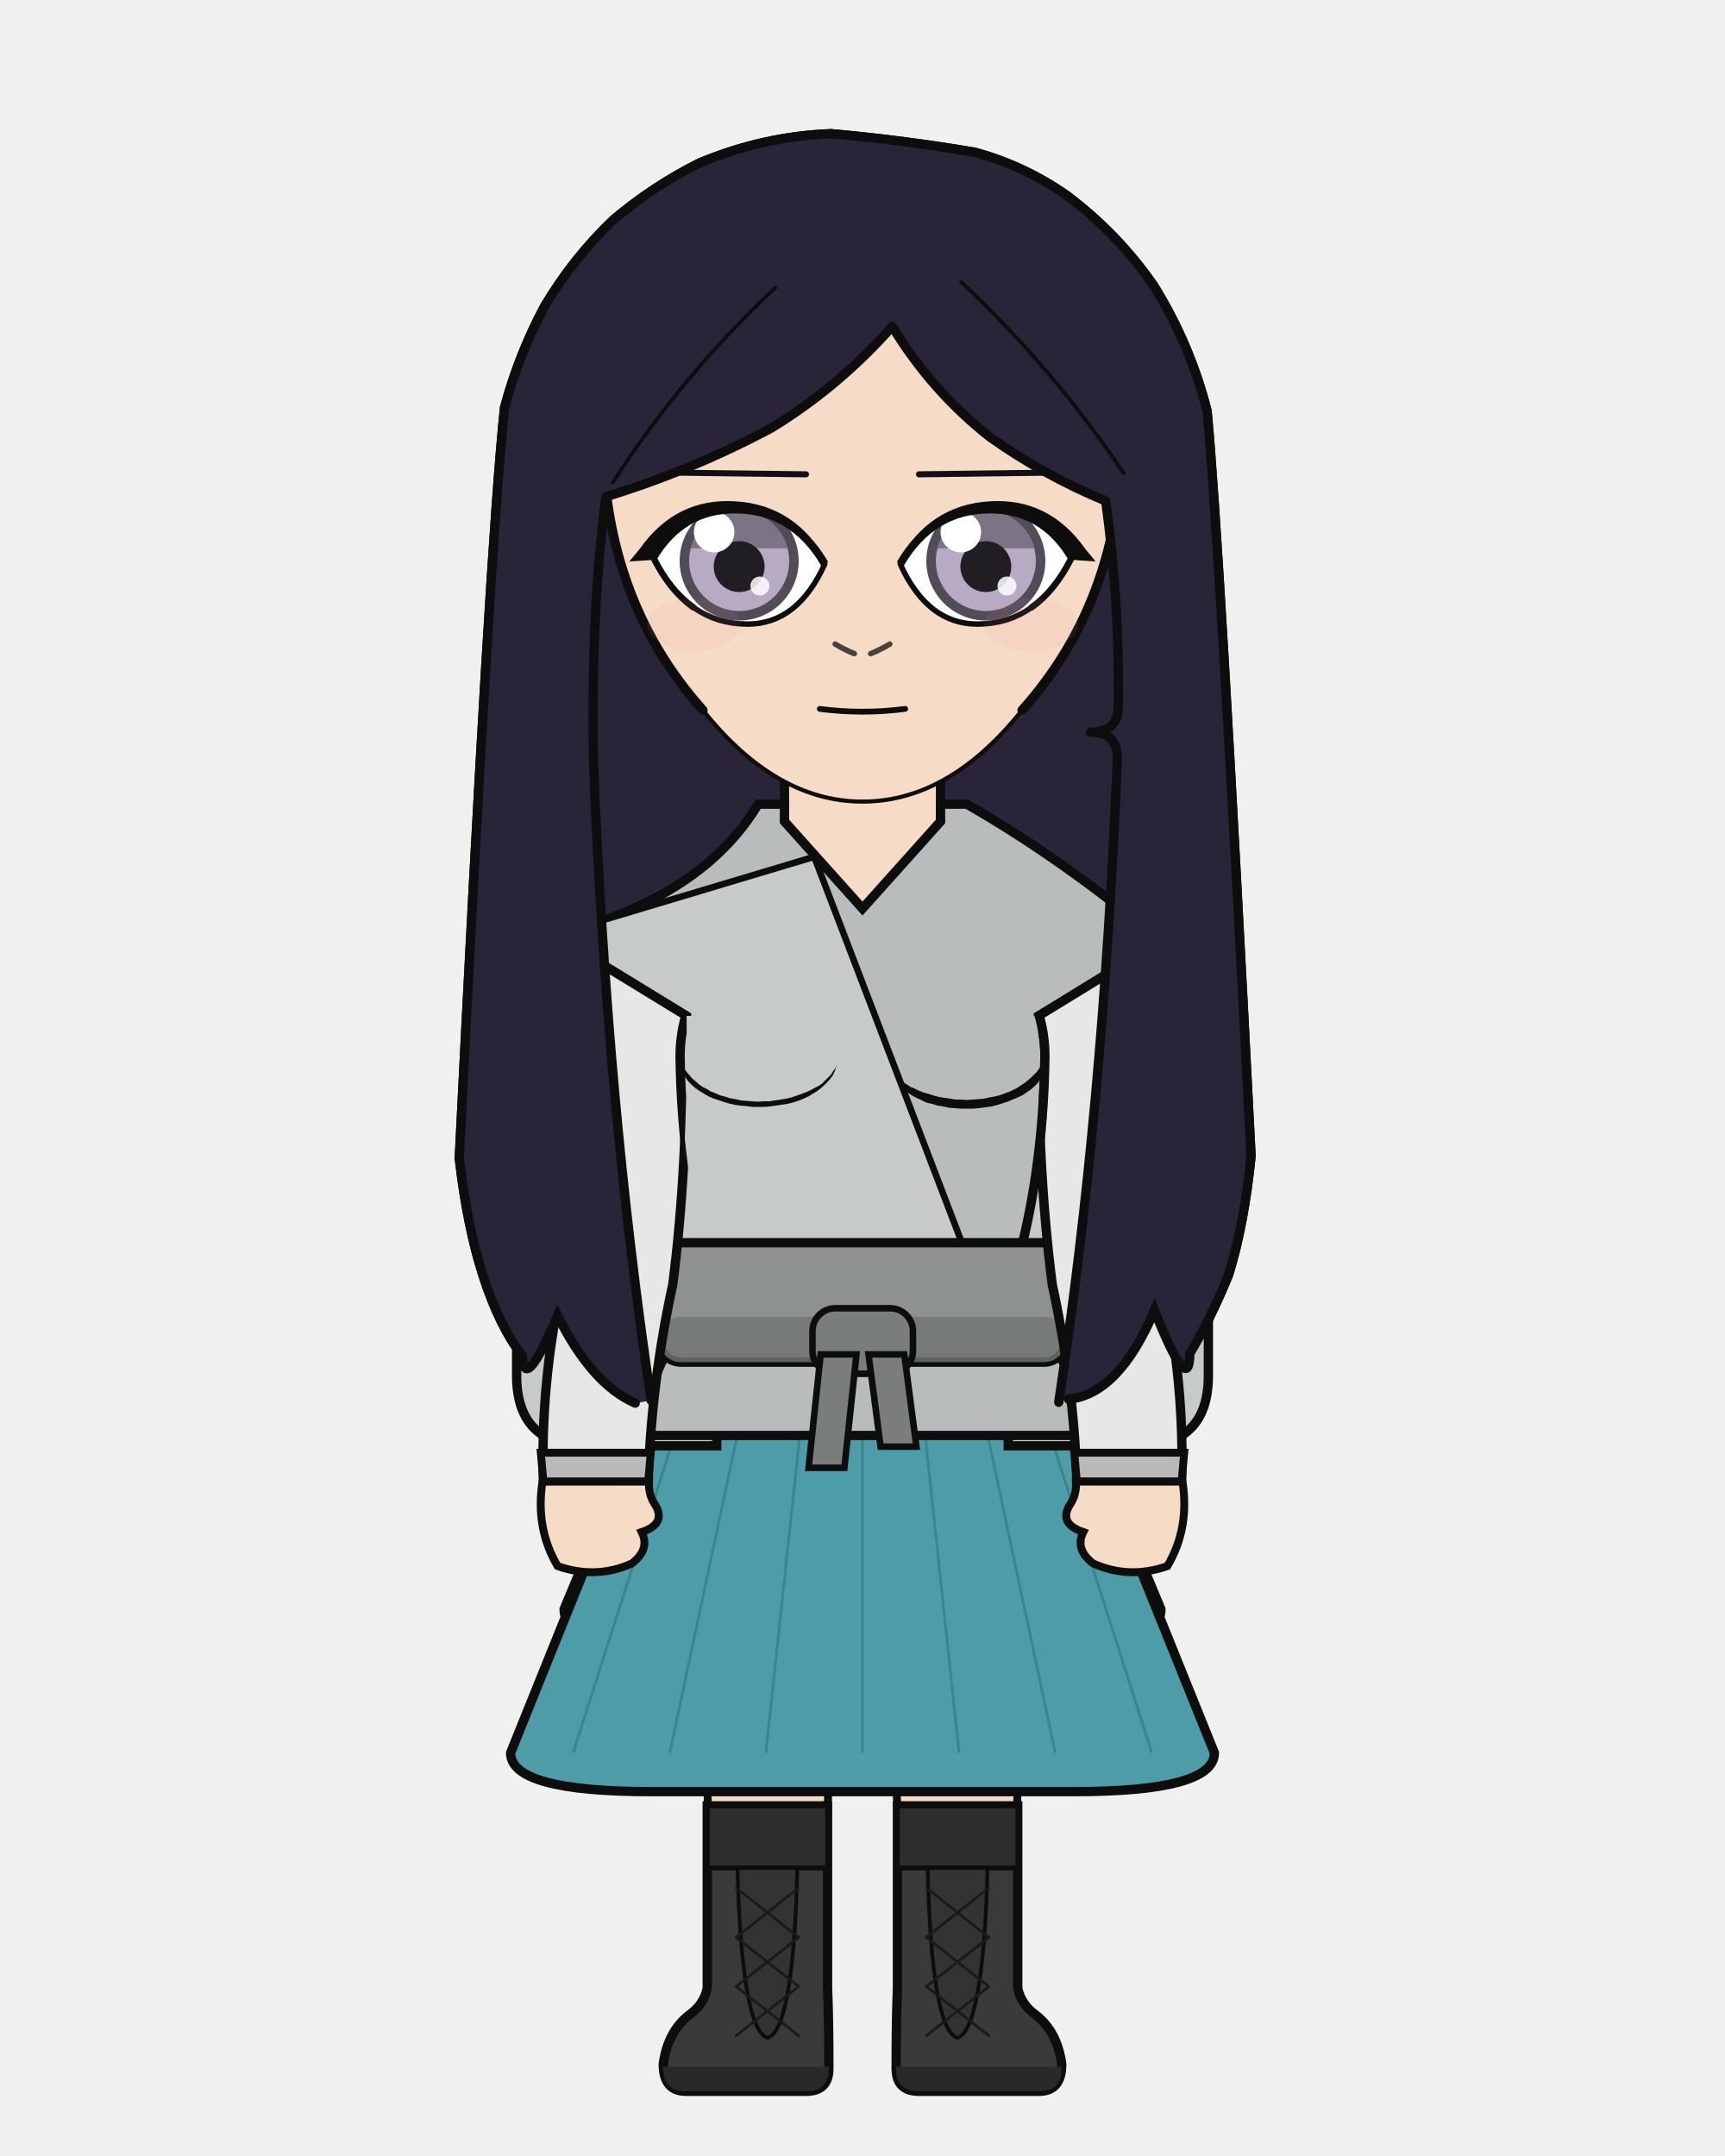
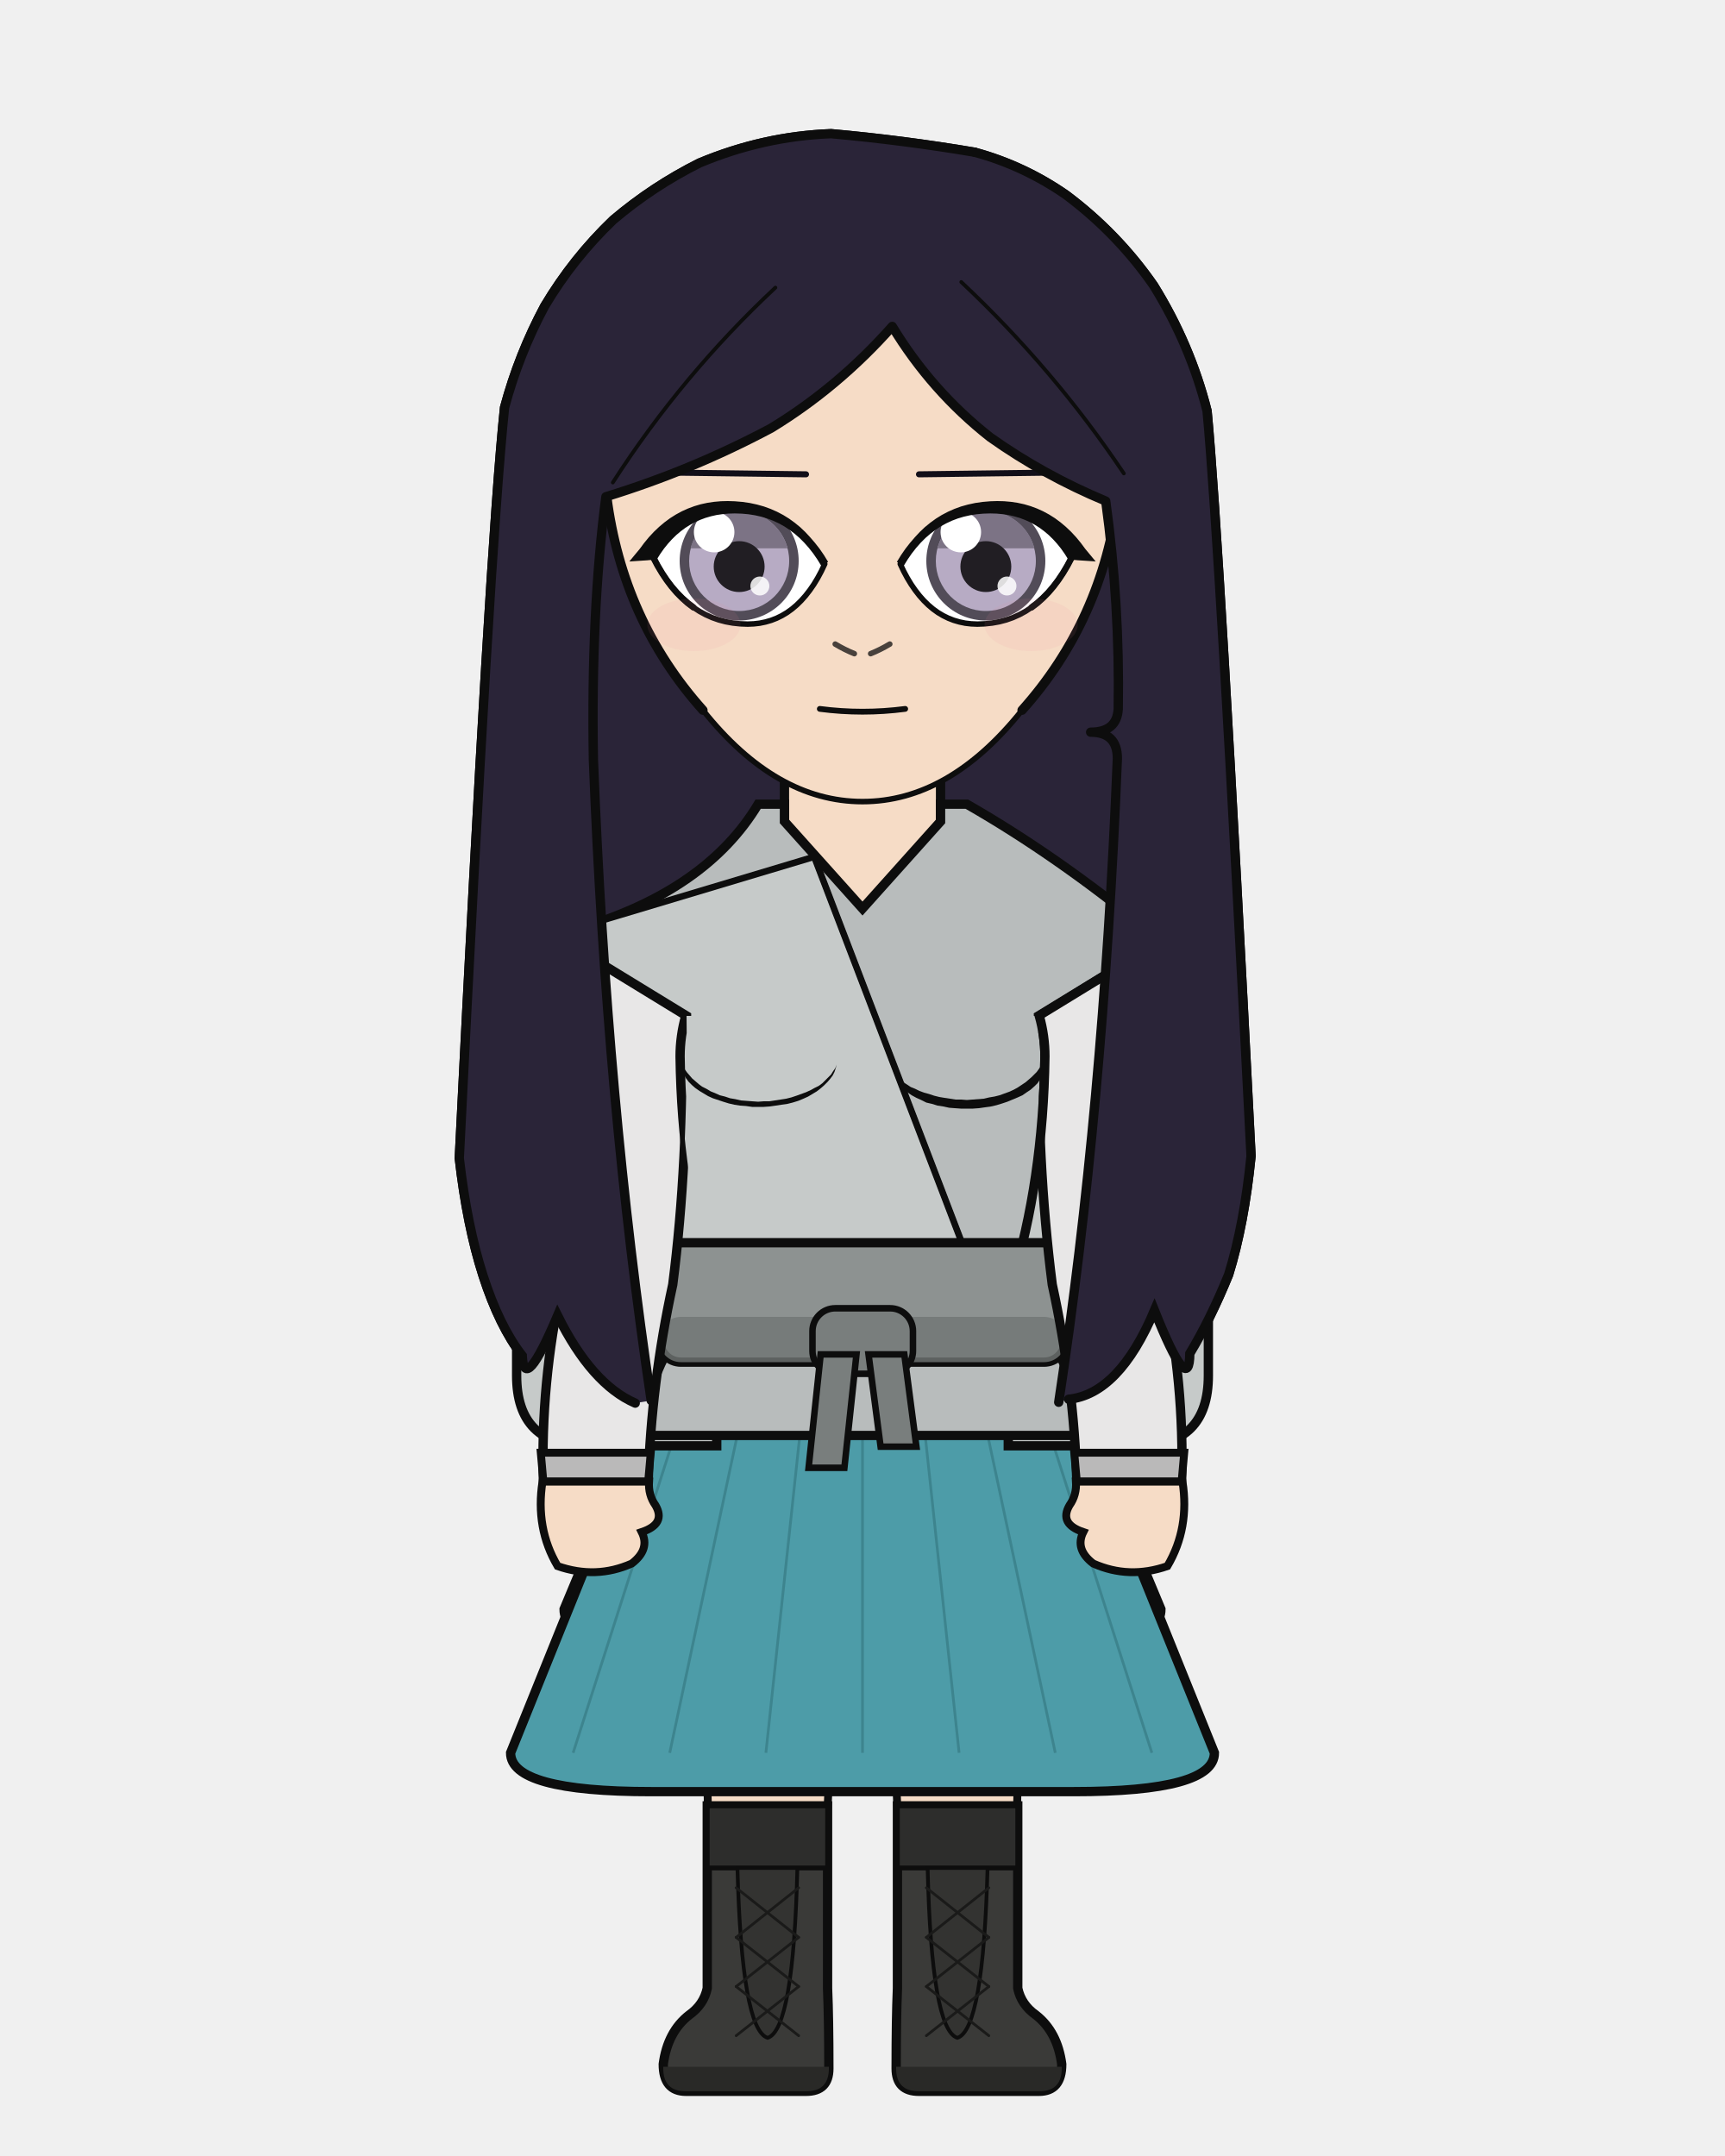
<svg xmlns="http://www.w3.org/2000/svg" width="400" height="500" viewBox="0 0 400 500">
  <defs>
    <clipPath id="hair-front">
      <path d="M 151.0 324.8 Q 140.7 255.8 137.6 176.2 Q 137.0 141.9 140.5 115.2 Q 160.4 109.1 178.8 99.3 Q 194.4 89.8 206.9 75.7 Q 216.0 90.7 229.6 101.4 Q 242.0 110.2 256.4 116.2 Q 259.7 140.2 259.3 164.4 Q 259.0 169.8 252.9 169.8 Q 259.1 169.8 259.1 175.9 Q 255.8 257.5 245.5 325.2 Q 246.7 324.8 247.8 324.5 Q 259.5 323.3 267.7 303.9 Q 275.8 324.2 275.9 313.9 Q 280.7 305.9 284.9 295.6 Q 288.5 284.0 290.1 268.1 Q 282.8 126.0 279.9 95.3 Q 276.0 79.9 267.5 66.2 Q 259.1 54.1 247.2 45.2 Q 237.4 38.4 226.0 35.3 Q 209.4 32.5 192.7 31.0 Q 177.0 31.6 162.2 37.8 Q 151.4 43.2 142.2 51.0 Q 132.9 59.9 126.3 71.0 Q 120.3 82.2 117.0 94.5 Q 113.6 126.6 106.5 268.6 Q 108.3 284.3 112.0 295.8 Q 115.8 307.6 121.1 314.4 Q 121.5 323.5 129.3 305.1 Q 137.2 321.0 147.3 325.4 Q 149.2 325.1 151.0 324.8 Z" />
    </clipPath>
  </defs>
  <path d="M 147.3 325.4 Q 137.2 321.0 129.3 305.1 Q 121.5 323.5 121.1 314.4 Q 115.8 307.6 112.0 295.8 Q 108.3 284.3 106.5 268.6 Q 113.6 126.6 117.0 94.5 Q 120.3 82.2 126.3 71.0 Q 132.9 59.9 142.2 51.0 Q 151.4 43.2 162.2 37.8 Q 177.0 31.6 192.7 31.0 Q 209.4 32.5 226.0 35.3 Q 237.4 38.4 247.2 45.2 Q 259.1 54.1 267.5 66.2 Q 276.0 79.9 279.9 95.3 Q 282.8 126.0 290.1 268.1 Q 288.5 284.0 284.9 295.6 Q 280.7 305.9 275.9 313.9 Q 275.8 324.2 267.7 303.9 Q 259.5 323.3 247.8 324.5 Q 197.6 336.1 147.3 325.4 Z" fill="#2a2438" />
  <path d="M 147.3 325.4 Q 137.2 321.0 129.3 305.1 Q 121.5 323.5 121.1 314.4 Q 115.8 307.6 112.0 295.8 Q 108.3 284.3 106.5 268.6 Q 113.6 126.6 117.0 94.5 Q 120.3 82.2 126.3 71.0 Q 132.9 59.9 142.2 51.0 Q 151.4 43.2 162.2 37.8 Q 177.0 31.6 192.7 31.0 Q 209.4 32.5 226.0 35.3 Q 237.4 38.4 247.2 45.2 Q 259.1 54.1 267.5 66.2 Q 276.0 79.9 279.9 95.3 Q 282.8 126.0 290.1 268.1 Q 288.5 284.0 284.9 295.6 Q 280.7 305.9 275.9 313.9 Q 275.8 324.2 267.7 303.9 Q 259.5 323.3 247.8 324.5 Q 197.6 336.1 147.3 325.4 Z" fill="none" stroke="#0d0d0d" stroke-width="2.16" stroke-linecap="round" stroke-linejoin="round" />
  <path d="M 181.9 199.2 Q 168.4 215.1 141.0 223.6 Q 136.7 224.9 136.7 229.2 Q 136.7 235.6 150.0 235.6 L 154.9 235.6 L 154.9 231.3 L 163.3 231.3 Q 161.9 240.4 162.0 245.0 Q 162.0 248.1 164.3 249.4 Q 166.6 250.7 166.6 253.9 Q 167.3 277.5 169.8 297.9 Q 169.8 318.7 169.8 335.7 L 194.2 335.7 L 200.0 335.7 L 205.8 335.7 L 230.2 335.7 Q 230.2 318.7 230.2 297.9 Q 232.7 277.5 233.4 253.9 Q 233.4 250.7 235.7 249.4 Q 238.0 248.1 238.0 245.0 Q 238.1 240.4 236.7 235.6 L 236.7 231.3 L 245.1 231.3 L 245.1 235.6 L 250.0 235.6 Q 263.3 235.6 263.3 229.2 Q 263.3 224.9 259.0 223.6 Q 239.2 206.9 218.1 199.2 Z" fill="#f6dcc6" stroke="#0d0d0d" stroke-width="2.16" />
  <rect x="181.9" y="172.5" width="36.3" height="38.0" rx="12.7" fill="#f6dcc6" />
  <line x1="181.9" y1="172.5" x2="181.9" y2="199.2" stroke="#0d0d0d" stroke-width="2.16" />
  <line x1="218.1" y1="172.5" x2="218.1" y2="199.2" stroke="#0d0d0d" stroke-width="2.16" />
  <path d="M 163.7 332.9 L 236.3 332.9 Q 236.3 377.8 235.7 397.0 Q 236.8 419.4 233.5 461.1 L 210.6 461.1 Q 208.0 423.6 207.2 397.0 Q 205.3 372.8 200.0 350.8 Q 194.7 372.8 192.8 397.0 Q 192.0 423.6 189.4 461.1 L 166.5 461.1 Q 163.2 419.4 164.3 397.0 Q 163.7 377.8 163.7 332.9 Z" fill="#f6dcc6" stroke="#0d0d0d" stroke-width="1.83" stroke-linejoin="round" />
  <path d="M 163.7 332.9 L 236.3 332.9 L 229.8 358.2 Q 200.0 361.0 170.2 358.2 Z" fill="#e8e4dc" stroke="#0d0d0d" stroke-width="1.83" stroke-linejoin="round" />
  <path d="M 191.9 418.8 L 191.9 461.1 Q 192.2 468.3 192.2 479.7 Q 192.2 485.0 186.9 485.0 L 159.1 485.0 Q 153.8 485.0 153.8 478.7 Q 154.8 471.2 159.8 467.3 Q 163.2 464.9 164.0 461.1 L 164.0 418.8 Z" fill="#3a3a38" stroke="#0d0d0d" stroke-width="2.16" />
  <path d="M 192.2 479.3 L 153.8 479.3 L 153.8 479.7 Q 153.8 485.0 159.1 485.0 L 186.9 485.0 Q 192.2 485.0 192.2 479.7 Z" fill="#292927" />
  <rect x="164.0" y="418.8" width="27.9" height="14.4" fill="#2d2d2c" stroke="#0d0d0d" stroke-width="1.11" />
  <path d="M 171.0 433.2 L 184.9 433.2 Q 184.0 470.7 178.0 472.6 Q 172.0 470.7 171.0 433.2 Z" fill="#333331" stroke="#0d0d0d" stroke-width="0.87" />
  <line x1="185.2" y1="437.8" x2="170.7" y2="449.3" stroke="#1a1a19" stroke-width="0.63" stroke-linecap="round" />
  <line x1="170.7" y1="437.8" x2="185.2" y2="449.3" stroke="#1a1a19" stroke-width="0.63" stroke-linecap="round" />
  <line x1="185.2" y1="449.3" x2="170.7" y2="460.7" stroke="#1a1a19" stroke-width="0.63" stroke-linecap="round" />
  <line x1="170.7" y1="449.3" x2="185.2" y2="460.7" stroke="#1a1a19" stroke-width="0.63" stroke-linecap="round" />
  <line x1="185.2" y1="460.7" x2="170.7" y2="472.1" stroke="#1a1a19" stroke-width="0.63" stroke-linecap="round" />
  <line x1="170.7" y1="460.7" x2="185.2" y2="472.1" stroke="#1a1a19" stroke-width="0.63" stroke-linecap="round" />
  <path d="M 208.1 418.8 L 208.1 461.1 Q 207.8 468.3 207.8 479.7 Q 207.8 485.0 213.1 485.0 L 240.9 485.0 Q 246.2 485.0 246.2 478.7 Q 245.2 471.2 240.2 467.3 Q 236.8 464.9 236.0 461.1 L 236.0 418.8 Z" fill="#3a3a38" stroke="#0d0d0d" stroke-width="2.16" />
  <path d="M 207.8 479.3 L 246.2 479.3 L 246.2 479.7 Q 246.2 485.0 240.9 485.0 L 213.1 485.0 Q 207.8 485.0 207.8 479.7 Z" fill="#292927" />
  <rect x="208.1" y="418.8" width="27.9" height="14.4" fill="#2d2d2c" stroke="#0d0d0d" stroke-width="1.11" />
  <path d="M 215.1 433.2 L 229.0 433.2 Q 228.0 470.7 222.0 472.6 Q 216.0 470.7 215.1 433.2 Z" fill="#333331" stroke="#0d0d0d" stroke-width="0.87" />
  <line x1="229.3" y1="437.8" x2="214.8" y2="449.3" stroke="#1a1a19" stroke-width="0.63" stroke-linecap="round" />
  <line x1="214.8" y1="437.8" x2="229.3" y2="449.3" stroke="#1a1a19" stroke-width="0.63" stroke-linecap="round" />
  <line x1="229.3" y1="449.3" x2="214.8" y2="460.7" stroke="#1a1a19" stroke-width="0.63" stroke-linecap="round" />
  <line x1="214.8" y1="449.3" x2="229.3" y2="460.7" stroke="#1a1a19" stroke-width="0.63" stroke-linecap="round" />
  <line x1="229.3" y1="460.7" x2="214.8" y2="472.1" stroke="#1a1a19" stroke-width="0.63" stroke-linecap="round" />
  <line x1="214.8" y1="460.7" x2="229.3" y2="472.1" stroke="#1a1a19" stroke-width="0.63" stroke-linecap="round" />
  <path d="M 162.2 297.9 L 130.8 373.2 Q 130.8 382.1 158.5 382.1 L 241.5 382.1 Q 269.2 382.1 269.2 373.2 L 237.8 297.9 Z" fill="#4f7a52" stroke="#0d0d0d" stroke-width="2.16" />
  <line x1="180.4" y1="323.2" x2="159.9" y2="382.1" stroke="#3c623f" stroke-width="0.71" opacity="0.7" />
  <line x1="211.3" y1="323.2" x2="224.9" y2="382.1" stroke="#3c623f" stroke-width="0.71" opacity="0.7" />
  <path d="M 162.2 297.9 L 118.4 406.5 Q 118.4 415.5 151.0 415.5 L 249.0 415.5 Q 281.6 415.5 281.6 406.5 L 237.8 297.9 Z" fill="#4d9ca8" stroke="#0d0d0d" stroke-width="2.16" />
  <line x1="167.6" y1="297.9" x2="132.9" y2="406.5" stroke="#387c86" stroke-width="0.63" opacity="0.75" />
  <line x1="178.4" y1="297.9" x2="155.3" y2="406.5" stroke="#387c86" stroke-width="0.63" opacity="0.75" />
  <line x1="189.2" y1="297.9" x2="177.6" y2="406.5" stroke="#387c86" stroke-width="0.63" opacity="0.75" />
  <line x1="200.0" y1="297.9" x2="200.0" y2="406.5" stroke="#387c86" stroke-width="0.63" opacity="0.75" />
  <line x1="210.8" y1="297.9" x2="222.4" y2="406.5" stroke="#387c86" stroke-width="0.63" opacity="0.75" />
  <line x1="221.6" y1="297.9" x2="244.7" y2="406.5" stroke="#387c86" stroke-width="0.63" opacity="0.75" />
  <line x1="232.4" y1="297.9" x2="267.1" y2="406.5" stroke="#387c86" stroke-width="0.63" opacity="0.75" />
  <path d="M 166.2 235.6 L 119.8 235.6 L 119.8 319.0 Q 119.8 335.3 136.1 335.3 L 166.2 335.3 Z" fill="#c6cac9" stroke="#0d0d0d" stroke-width="2.16" />
  <path d="M 233.8 235.6 L 280.2 235.6 L 280.2 319.0 Q 280.2 335.3 263.9 335.3 L 233.8 335.3 Z" fill="#c6cac9" stroke="#0d0d0d" stroke-width="2.16" />
  <path d="M 175.8 186.5 Q 163.8 206.5 134.4 215.3 Q 127.7 216.3 133.4 219.8 L 159.0 235.6 Q 157.7 240.3 157.7 245.0 Q 158.1 273.8 165.5 297.9 Q 149.2 317.1 149.2 332.9 L 250.8 332.9 Q 250.8 317.1 234.5 297.9 Q 241.9 273.8 242.3 245.0 Q 242.3 240.3 241.0 235.6 L 266.6 219.8 Q 272.3 216.3 265.6 215.3 Q 244.8 198.3 224.2 186.5 L 218.1 186.5 L 218.1 190.5 L 200.0 210.7 L 181.9 190.5 L 181.9 186.5 Z" fill="#b8bcbc" stroke="#0d0d0d" stroke-width="2.16" />
  <path d="M 157.7 245.0 L 158.0 245.8 L 158.2 246.5 L 158.6 247.2 L 159.1 247.9 L 159.6 248.6 L 160.2 249.2 L 160.8 249.8 L 161.5 250.4 L 162.2 251.0 L 163.1 251.6 L 164.0 252.2 L 164.9 252.7 L 166.0 253.2 L 167.1 253.6 L 168.2 254.0 L 169.4 254.3 L 170.6 254.5 L 171.9 254.8 L 173.2 254.9 L 174.5 255.0 L 175.8 255.1 L 177.1 255.0 L 178.4 255.0 L 179.7 254.8 L 181.0 254.6 L 182.2 254.4 L 183.4 254.1 L 184.6 253.7 L 185.7 253.4 L 186.8 253.0 L 187.8 252.5 L 188.8 252.1 L 189.7 251.5 L 190.5 251.0 L 191.3 250.4 L 192.0 249.7 L 192.6 249.1 L 193.2 248.4 L 193.6 247.6 L 194.0 246.9 L 194.0 246.9 L 193.9 247.8 L 193.6 248.6 L 193.2 249.5 L 192.7 250.3 L 192.0 251.1 L 191.3 251.9 L 190.5 252.6 L 189.6 253.3 L 188.6 254.0 L 187.5 254.6 L 186.4 255.1 L 185.2 255.7 L 183.9 256.0 L 182.6 256.4 L 181.3 256.6 L 179.9 256.9 L 178.6 257.0 L 177.2 257.1 L 175.8 257.1 L 174.4 257.1 L 173.0 257.0 L 171.6 256.8 L 170.2 256.6 L 168.9 256.3 L 167.6 255.9 L 166.4 255.5 L 165.2 255.0 L 164.0 254.5 L 162.9 254.0 L 161.9 253.3 L 161.0 252.7 L 160.1 251.9 L 159.4 251.2 L 158.8 250.3 L 158.3 249.4 L 157.9 248.5 L 157.7 247.6 L 157.5 246.7 L 157.5 245.8 L 157.7 245.0 Z" fill="#0d0d0d" stroke="none" />
  <path d="M 242.3 245.0 L 242.0 245.8 L 241.8 246.5 L 241.4 247.2 L 240.9 247.9 L 240.4 248.6 L 239.8 249.2 L 239.2 249.8 L 238.5 250.4 L 237.8 251.0 L 236.9 251.6 L 236.0 252.2 L 235.1 252.7 L 234.0 253.2 L 232.9 253.6 L 231.8 254.0 L 230.6 254.3 L 229.4 254.5 L 228.1 254.8 L 226.8 254.9 L 225.5 255.0 L 224.2 255.1 L 222.9 255.0 L 221.6 255.0 L 220.3 254.8 L 219.0 254.6 L 217.8 254.4 L 216.6 254.1 L 215.4 253.7 L 214.3 253.4 L 213.2 253.0 L 212.2 252.5 L 211.2 252.1 L 210.3 251.5 L 209.5 251.0 L 208.7 250.4 L 208.0 249.7 L 207.4 249.1 L 206.8 248.4 L 206.4 247.6 L 206.0 246.9 L 206.0 246.9 L 206.1 247.8 L 206.4 248.6 L 206.8 249.5 L 207.3 250.3 L 208.0 251.1 L 208.7 251.9 L 209.5 252.6 L 210.4 253.3 L 211.4 254.0 L 212.5 254.6 L 213.6 255.1 L 214.8 255.7 L 216.1 256.0 L 217.4 256.4 L 218.7 256.6 L 220.1 256.9 L 221.4 257.0 L 222.8 257.1 L 224.2 257.1 L 225.6 257.1 L 227.0 257.0 L 228.4 256.8 L 229.8 256.6 L 231.1 256.3 L 232.4 255.9 L 233.6 255.5 L 234.8 255.0 L 236.0 254.5 L 237.1 254.0 L 238.1 253.3 L 239.0 252.7 L 239.9 251.9 L 240.6 251.2 L 241.2 250.3 L 241.7 249.4 L 242.1 248.5 L 242.3 247.6 L 242.5 246.7 L 242.5 245.8 L 242.3 245.0 Z" fill="#0d0d0d" stroke="none" />
  <path d="M 188.8 198.7 L 137.1 214.2 Q 137.1 297.9 165.5 292.8 L 224.8 292.8 Z" fill="#c6cac9" stroke="#0d0d0d" stroke-width="1.51" />
  <path d="M 188.8 198.7 L 224.8 292.8" fill="none" stroke="#0d0d0d" stroke-width="1.27" stroke-linecap="round" />
  <path d="M 157.7 245.0 L 157.9 245.8 L 158.1 246.6 L 158.4 247.3 L 158.8 248.0 L 159.3 248.7 L 159.9 249.4 L 160.5 250.1 L 161.2 250.7 L 162.0 251.4 L 162.8 252.0 L 163.8 252.5 L 164.8 253.1 L 165.8 253.5 L 166.9 254.0 L 168.1 254.3 L 169.3 254.7 L 170.5 254.9 L 171.8 255.2 L 173.1 255.3 L 174.4 255.4 L 175.8 255.5 L 177.1 255.4 L 178.4 255.4 L 179.7 255.2 L 181.0 255.0 L 182.3 254.8 L 183.5 254.5 L 184.7 254.1 L 185.8 253.7 L 186.9 253.3 L 188.0 252.8 L 188.9 252.3 L 189.9 251.8 L 190.7 251.2 L 191.4 250.5 L 192.1 249.8 L 192.7 249.2 L 193.2 248.4 L 193.7 247.7 L 194.0 246.9 L 194.0 246.9 L 193.8 247.7 L 193.5 248.6 L 193.1 249.4 L 192.5 250.2 L 191.9 250.9 L 191.1 251.7 L 190.3 252.4 L 189.4 253.1 L 188.4 253.7 L 187.4 254.3 L 186.3 254.8 L 185.1 255.3 L 183.8 255.7 L 182.6 256.0 L 181.2 256.2 L 179.9 256.4 L 178.5 256.6 L 177.1 256.7 L 175.8 256.7 L 174.4 256.7 L 173.0 256.5 L 171.6 256.4 L 170.3 256.2 L 169.0 255.9 L 167.7 255.5 L 166.5 255.1 L 165.3 254.7 L 164.2 254.2 L 163.2 253.6 L 162.2 253.0 L 161.2 252.3 L 160.4 251.6 L 159.7 250.9 L 159.1 250.1 L 158.6 249.2 L 158.1 248.4 L 157.9 247.5 L 157.7 246.7 L 157.6 245.8 L 157.7 245.0 Z" fill="#0d0d0d" stroke="none" />
  <rect x="152.9" y="288.2" width="94.2" height="27.7" rx="5.0" fill="#8d9291" stroke="#0d0d0d" stroke-width="2.16" />
  <rect x="152.9" y="305.4" width="94.2" height="10.5" rx="5.0" fill="#707574" opacity="0.8" />
  <rect x="188.4" y="303.4" width="23.3" height="15.2" rx="5.3" fill="#797e7d" stroke="#0d0d0d" stroke-width="1.51" />
  <path d="M 190.3 314.1 L 198.6 314.1 L 195.8 340.4 L 187.5 340.4 Z" fill="#797e7d" stroke="#0d0d0d" stroke-width="1.51" />
  <path d="M 201.4 314.1 L 209.7 314.1 L 212.5 335.5 L 204.2 335.5 Z" fill="#797e7d" stroke="#0d0d0d" stroke-width="1.51" />
  <path d="M 159.2 235.6 L 132.4 219.2 Q 132.0 262.5 130.3 297.9 Q 125.3 320.8 126.0 343.6 L 150.3 343.6 Q 151.0 320.8 156.0 297.9 Q 159.6 269.9 159.2 235.6 Z" fill="#e8e7e7" stroke="#0d0d0d" stroke-width="2.16" />
  <path d="M 125.4 336.9 L 150.9 336.9 L 150.3 343.6 L 126.0 343.6 Z" fill="#bab9b9" stroke="#0d0d0d" stroke-width="1.83" />
  <path d="M 125.8 343.6 Q 124.1 354.4 129.3 363.2 Q 138.2 366.3 146.5 362.6 Q 150.8 359.3 148.8 355.3 Q 154.5 353.4 152.0 349.1 Q 150.3 346.7 150.5 343.6 Z" fill="#f6dcc6" stroke="#0d0d0d" stroke-width="1.83" />
  <path d="M 240.8 235.6 L 267.6 219.2 Q 268.0 262.5 269.7 297.9 Q 274.7 320.8 274.0 343.6 L 249.7 343.6 Q 249.0 320.8 244.0 297.9 Q 240.4 269.9 240.8 235.6 Z" fill="#e8e7e7" stroke="#0d0d0d" stroke-width="2.16" />
  <path d="M 249.1 336.9 L 274.6 336.9 L 274.0 343.6 L 249.7 343.6 Z" fill="#bab9b9" stroke="#0d0d0d" stroke-width="1.83" />
  <path d="M 274.2 343.6 Q 275.9 354.4 270.7 363.2 Q 261.8 366.3 253.5 362.6 Q 249.2 359.3 251.2 355.3 Q 245.5 353.4 248.0 349.1 Q 249.7 346.7 249.5 343.6 Z" fill="#f6dcc6" stroke="#0d0d0d" stroke-width="1.83" />
  <defs>
    <mask id="bust-94a5e4c1c4" maskUnits="userSpaceOnUse" x="0" y="0" width="400" height="500">
      <path d="M 159.0 235.6 Q 157.7 240.3 157.7 245.0 Q 158.1 273.8 165.5 297.9 L 168.4 297.9 Q 164.9 269.9 164.9 235.6 Z M 241.0 235.6 Q 242.3 240.3 242.3 245.0 Q 241.9 273.8 234.5 297.9 L 231.6 297.9 Q 235.1 269.9 235.1 235.6 Z" fill="white" />
    </mask>
    <clipPath id="bust-arms-c533829983">
      <path d="M 159.2 235.6 L 132.4 219.2 Q 132.0 262.5 130.3 297.9 Q 125.3 320.8 126.0 343.6 L 150.3 343.6 Q 151.0 320.8 156.0 297.9 Q 159.6 269.9 159.2 235.6 Z" />
      <path d="M 240.8 235.6 L 267.6 219.2 Q 268.0 262.5 269.7 297.9 Q 274.7 320.8 274.0 343.6 L 249.7 343.6 Q 249.0 320.8 244.0 297.9 Q 240.4 269.9 240.8 235.6 Z" />
    </clipPath>
  </defs>
  <g mask="url(#bust-94a5e4c1c4)">
    <path d="M 175.8 186.5 Q 163.8 206.5 134.4 215.3 Q 127.7 216.3 133.4 219.8 L 159.0 235.6 Q 157.7 240.3 157.7 245.0 Q 158.1 273.8 165.5 297.9 Q 149.2 317.1 149.2 332.9 L 250.8 332.9 Q 250.8 317.1 234.5 297.9 Q 241.9 273.8 242.3 245.0 Q 242.3 240.3 241.0 235.6 L 266.6 219.8 Q 272.3 216.3 265.6 215.3 Q 244.8 198.3 224.2 186.5 L 218.1 186.5 L 218.1 190.5 L 200.0 210.7 L 181.9 190.5 L 181.9 186.5 Z" fill="#b8bcbc" stroke="#0d0d0d" stroke-width="2.16" />
    <path d="M 157.7 245.0 L 158.0 245.8 L 158.2 246.5 L 158.6 247.2 L 159.1 247.9 L 159.6 248.6 L 160.2 249.2 L 160.8 249.8 L 161.5 250.4 L 162.2 251.0 L 163.1 251.6 L 164.0 252.2 L 164.9 252.7 L 166.0 253.2 L 167.1 253.6 L 168.2 254.0 L 169.4 254.3 L 170.6 254.5 L 171.9 254.8 L 173.2 254.9 L 174.5 255.0 L 175.8 255.1 L 177.1 255.0 L 178.4 255.0 L 179.7 254.8 L 181.0 254.6 L 182.2 254.4 L 183.4 254.1 L 184.6 253.7 L 185.7 253.4 L 186.8 253.0 L 187.8 252.5 L 188.8 252.1 L 189.7 251.5 L 190.5 251.0 L 191.3 250.4 L 192.0 249.7 L 192.6 249.1 L 193.2 248.4 L 193.6 247.6 L 194.0 246.9 L 194.0 246.9 L 193.9 247.8 L 193.6 248.6 L 193.2 249.5 L 192.7 250.3 L 192.0 251.1 L 191.3 251.9 L 190.5 252.6 L 189.6 253.3 L 188.6 254.0 L 187.5 254.6 L 186.4 255.1 L 185.2 255.7 L 183.9 256.0 L 182.6 256.4 L 181.3 256.6 L 179.9 256.9 L 178.6 257.0 L 177.2 257.1 L 175.8 257.1 L 174.4 257.1 L 173.0 257.0 L 171.6 256.8 L 170.2 256.6 L 168.9 256.3 L 167.6 255.9 L 166.4 255.5 L 165.2 255.0 L 164.0 254.5 L 162.9 254.0 L 161.9 253.3 L 161.0 252.7 L 160.1 251.9 L 159.4 251.2 L 158.8 250.3 L 158.3 249.4 L 157.9 248.5 L 157.7 247.6 L 157.5 246.7 L 157.5 245.8 L 157.7 245.0 Z" fill="#0d0d0d" stroke="none" />
    <path d="M 242.3 245.0 L 242.0 245.8 L 241.8 246.5 L 241.4 247.2 L 240.9 247.9 L 240.4 248.6 L 239.8 249.2 L 239.2 249.8 L 238.5 250.4 L 237.8 251.0 L 236.9 251.6 L 236.0 252.2 L 235.1 252.7 L 234.0 253.2 L 232.9 253.6 L 231.8 254.0 L 230.6 254.3 L 229.4 254.5 L 228.1 254.8 L 226.8 254.9 L 225.5 255.0 L 224.2 255.1 L 222.9 255.0 L 221.6 255.0 L 220.3 254.8 L 219.0 254.6 L 217.8 254.4 L 216.6 254.1 L 215.4 253.7 L 214.3 253.4 L 213.2 253.0 L 212.2 252.5 L 211.2 252.1 L 210.3 251.5 L 209.5 251.0 L 208.7 250.4 L 208.0 249.7 L 207.4 249.1 L 206.8 248.4 L 206.4 247.6 L 206.0 246.9 L 206.0 246.9 L 206.1 247.8 L 206.4 248.6 L 206.8 249.5 L 207.3 250.3 L 208.0 251.1 L 208.7 251.9 L 209.5 252.6 L 210.4 253.3 L 211.4 254.0 L 212.5 254.6 L 213.6 255.1 L 214.8 255.7 L 216.1 256.0 L 217.4 256.4 L 218.7 256.6 L 220.1 256.9 L 221.4 257.0 L 222.8 257.1 L 224.2 257.1 L 225.6 257.1 L 227.0 257.0 L 228.4 256.8 L 229.8 256.6 L 231.1 256.3 L 232.4 255.9 L 233.6 255.5 L 234.8 255.0 L 236.0 254.5 L 237.1 254.0 L 238.1 253.3 L 239.0 252.7 L 239.9 251.9 L 240.6 251.2 L 241.2 250.3 L 241.7 249.4 L 242.1 248.5 L 242.3 247.6 L 242.5 246.7 L 242.5 245.8 L 242.3 245.0 Z" fill="#0d0d0d" stroke="none" />
    <path d="M 188.8 198.7 L 137.1 214.2 Q 137.1 297.9 165.5 292.8 L 224.8 292.8 Z" fill="#c6cac9" stroke="#0d0d0d" stroke-width="1.51" />
    <path d="M 188.8 198.7 L 224.8 292.8" fill="none" stroke="#0d0d0d" stroke-width="1.27" stroke-linecap="round" />
    <path d="M 157.7 245.0 L 157.9 245.8 L 158.1 246.6 L 158.4 247.3 L 158.8 248.0 L 159.3 248.7 L 159.9 249.4 L 160.5 250.1 L 161.2 250.7 L 162.0 251.4 L 162.8 252.0 L 163.8 252.5 L 164.8 253.1 L 165.8 253.5 L 166.9 254.0 L 168.1 254.3 L 169.3 254.7 L 170.5 254.9 L 171.8 255.2 L 173.1 255.3 L 174.4 255.4 L 175.8 255.5 L 177.1 255.4 L 178.4 255.4 L 179.7 255.2 L 181.0 255.0 L 182.3 254.8 L 183.5 254.5 L 184.7 254.1 L 185.8 253.7 L 186.9 253.3 L 188.0 252.8 L 188.9 252.3 L 189.9 251.8 L 190.7 251.2 L 191.4 250.5 L 192.1 249.8 L 192.7 249.2 L 193.2 248.4 L 193.7 247.7 L 194.0 246.9 L 194.0 246.9 L 193.8 247.7 L 193.5 248.6 L 193.1 249.4 L 192.5 250.2 L 191.9 250.9 L 191.1 251.7 L 190.3 252.4 L 189.4 253.1 L 188.4 253.7 L 187.4 254.3 L 186.3 254.8 L 185.1 255.3 L 183.8 255.7 L 182.6 256.0 L 181.2 256.2 L 179.9 256.4 L 178.5 256.6 L 177.1 256.7 L 175.8 256.7 L 174.4 256.7 L 173.0 256.5 L 171.6 256.4 L 170.3 256.2 L 169.0 255.9 L 167.7 255.5 L 166.5 255.1 L 165.3 254.7 L 164.2 254.2 L 163.2 253.6 L 162.2 253.0 L 161.2 252.3 L 160.4 251.6 L 159.7 250.9 L 159.1 250.1 L 158.6 249.2 L 158.1 248.4 L 157.9 247.5 L 157.7 246.7 L 157.6 245.8 L 157.7 245.0 Z" fill="#0d0d0d" stroke="none" />
    <rect x="152.9" y="288.2" width="94.2" height="27.7" rx="5.0" fill="#8d9291" stroke="#0d0d0d" stroke-width="2.16" />
    <rect x="152.9" y="305.4" width="94.2" height="10.5" rx="5.0" fill="#707574" opacity="0.8" />
    <rect x="188.4" y="303.4" width="23.3" height="15.2" rx="5.3" fill="#797e7d" stroke="#0d0d0d" stroke-width="1.51" />
    <path d="M 190.3 314.1 L 198.6 314.1 L 195.8 340.4 L 187.5 340.4 Z" fill="#797e7d" stroke="#0d0d0d" stroke-width="1.51" />
    <path d="M 201.4 314.1 L 209.7 314.1 L 212.5 335.5 L 204.2 335.5 Z" fill="#797e7d" stroke="#0d0d0d" stroke-width="1.51" />
  </g>
  <path d="M 159.0 235.6 Q 157.7 240.3 157.7 245.0 Q 158.1 273.8 165.5 297.9  M 241.0 235.6 Q 242.3 240.3 242.3 245.0 Q 241.9 273.8 234.5 297.9 " fill="none" stroke="#0d0d0d" stroke-width="2.16" stroke-linecap="round" clip-path="url(#bust-arms-c533829983)" />
  <path d="M 200.0 47.9 Q 225.1 47.9 242.9 67.6 Q 260.6 87.3 259.3 115.2 Q 255.6 143.9 237.0 164.7 Q 220.1 185.9 200.0 185.9 Q 179.9 185.9 163.0 164.7 Q 144.4 143.9 140.7 115.2 Q 139.4 87.3 157.1 67.6 Q 174.9 47.9 200.0 47.9 Z" fill="#f6dcc6" />
  <path d="M 163.0 164.7 Q 144.4 143.9 140.7 115.2 Q 139.4 87.3 157.1 67.6 Q 174.9 47.9 200.0 47.9 Q 225.1 47.9 242.9 67.6 Q 260.6 87.3 259.3 115.2 Q 255.6 143.9 237.0 164.7" fill="none" stroke="#0d0d0d" stroke-width="2.16" stroke-linecap="round" />
-   <path d="M 237.0 164.7 Q 220.1 185.9 200.0 185.9 Q 179.9 185.9 163.0 164.7" fill="none" stroke="#0d0d0d" stroke-width="0.95" stroke-linecap="round" />
+   <path d="M 237.0 164.7 Q 220.1 185.9 200.0 185.9 Q 179.9 185.9 163.0 164.7" fill="none" stroke="#0d0d0d" stroke-width="1.29" stroke-linecap="round" />
  <line x1="186.9" y1="110.0" x2="155.8" y2="109.6" stroke="#120f19" stroke-width="1.40" stroke-linecap="round" />
  <defs>
    <clipPath id="eye-l">
      <path d="M 191.3 130.8 Q 183.9 118.2 170.4 118.2 Q 158.1 118.2 151.5 129.3 Q 159.2 144.7 173.4 144.7 Q 185.0 144.7 191.3 130.8 Z" />
    </clipPath>
  </defs>
  <path d="M 191.3 130.8 Q 183.9 118.2 170.4 118.2 Q 158.1 118.2 151.5 129.3 Q 159.2 144.7 173.4 144.7 Q 185.0 144.7 191.3 130.8 Z" fill="white" stroke="none" />
  <g clip-path="url(#eye-l)">
    <circle cx="171.4" cy="130.1" r="13.8" fill="#524c58" />
    <circle cx="171.4" cy="130.1" r="11.6" fill="#b7abc4" />
    <path d="M 160.13 127.16 A 11.61 11.61 0 0 1 182.62 127.16 Z" fill="#7c7385" />
    <circle cx="171.4" cy="131.4" r="5.9" fill="#211e23" />
    <circle cx="165.6" cy="123.4" r="4.7" fill="white" />
    <circle cx="176.2" cy="135.9" r="2.2" fill="white" opacity="0.85" />
  </g>
  <path d="M 151.49 129.29 L 152.48 131.16 L 153.52 132.91 L 154.61 134.54 L 155.75 136.05 L 156.94 137.44 L 158.18 138.70 L 159.47 139.85 L 160.81 140.87 L 162.20 141.78 L 163.64 142.56 L 165.14 143.23 L 166.68 143.77 L 168.27 144.19 L 169.92 144.49 L 171.62 144.67 L 173.36 144.74 L 174.79 144.68 L 176.18 144.52 L 177.52 144.24 L 178.83 143.86 L 180.09 143.37 L 181.31 142.77 L 182.49 142.07 L 183.63 141.25 L 184.73 140.32 L 185.78 139.29 L 186.80 138.14 L 187.77 136.89 L 188.71 135.53 L 189.60 134.06 L 190.45 132.48 L 191.25 130.79" fill="none" stroke="#0d0d0d" stroke-width="1.27" stroke-linecap="round" />
  <path d="M 151.49 129.29 L 152.48 131.16 L 153.52 132.91 L 154.61 134.54 L 155.75 136.05 L 156.94 137.44 L 158.18 138.70 L 159.47 139.85 L 160.81 140.87" fill="none" stroke="#0d0d0d" stroke-width="1.47" stroke-linecap="round" />
  <path d="M 192.03 130.31 L 191.08 128.76 L 190.06 127.28 L 188.99 125.91 L 187.88 124.62 L 186.74 123.39 L 185.55 122.26 L 184.29 121.23 L 182.98 120.28 L 181.61 119.43 L 180.18 118.68 L 178.69 118.02 L 177.15 117.46 L 175.54 117.01 L 173.87 116.65 L 172.15 116.40 L 170.38 116.25 L 168.75 116.20 L 167.16 116.24 L 165.58 116.38 L 164.03 116.61 L 162.51 116.94 L 161.02 117.38 L 159.56 117.92 L 158.14 118.56 L 156.75 119.31 L 155.40 120.16 L 154.10 121.12 L 152.84 122.18 L 151.63 123.33 L 150.46 124.59 L 149.35 125.94 L 148.34 127.30 L 145.93 130.21 L 152.27 129.78 L 153.11 128.45 L 153.97 127.23 L 154.88 126.10 L 155.83 125.05 L 156.81 124.09 L 157.84 123.22 L 158.90 122.43 L 160.00 121.73 L 161.15 121.10 L 162.34 120.57 L 163.57 120.11 L 164.84 119.74 L 166.15 119.44 L 167.52 119.24 L 168.92 119.11 L 170.38 119.07 L 171.99 119.12 L 173.55 119.26 L 175.06 119.50 L 176.52 119.83 L 177.93 120.25 L 179.30 120.77 L 180.62 121.39 L 181.89 122.09 L 183.11 122.90 L 184.29 123.80 L 185.43 124.79 L 186.52 125.89 L 187.57 127.08 L 188.58 128.37 L 189.54 129.76 L 190.47 131.27 Z" fill="#0d0d0d" stroke="none" />
  <line x1="213.1" y1="110.0" x2="244.2" y2="109.6" stroke="#120f19" stroke-width="1.40" stroke-linecap="round" />
  <defs>
    <clipPath id="eye-r">
      <path d="M 208.7 130.8 Q 216.1 118.2 229.6 118.2 Q 241.9 118.2 248.5 129.3 Q 240.8 144.7 226.6 144.7 Q 215.0 144.7 208.7 130.8 Z" />
    </clipPath>
  </defs>
  <path d="M 208.7 130.8 Q 216.1 118.2 229.6 118.2 Q 241.9 118.2 248.5 129.3 Q 240.8 144.7 226.6 144.7 Q 215.0 144.7 208.7 130.8 Z" fill="white" stroke="none" />
  <g clip-path="url(#eye-r)">
    <circle cx="228.6" cy="130.1" r="13.8" fill="#524c58" />
    <circle cx="228.6" cy="130.1" r="11.6" fill="#b7abc4" />
    <path d="M 217.38 127.16 A 11.61 11.61 0 0 1 239.87 127.16 Z" fill="#7c7385" />
    <circle cx="228.6" cy="131.4" r="5.9" fill="#211e23" />
    <circle cx="222.8" cy="123.4" r="4.7" fill="white" />
    <circle cx="233.5" cy="135.9" r="2.2" fill="white" opacity="0.85" />
  </g>
  <path d="M 248.51 129.29 L 247.52 131.16 L 246.48 132.91 L 245.39 134.54 L 244.25 136.05 L 243.06 137.44 L 241.82 138.70 L 240.53 139.85 L 239.19 140.87 L 237.80 141.78 L 236.36 142.56 L 234.86 143.23 L 233.32 143.77 L 231.73 144.19 L 230.08 144.49 L 228.38 144.67 L 226.64 144.74 L 225.21 144.68 L 223.82 144.52 L 222.48 144.24 L 221.17 143.86 L 219.91 143.37 L 218.69 142.77 L 217.51 142.07 L 216.37 141.25 L 215.27 140.32 L 214.22 139.29 L 213.20 138.14 L 212.23 136.89 L 211.29 135.53 L 210.40 134.06 L 209.55 132.48 L 208.75 130.79" fill="none" stroke="#0d0d0d" stroke-width="1.27" stroke-linecap="round" />
  <path d="M 248.51 129.29 L 247.52 131.16 L 246.48 132.91 L 245.39 134.54 L 244.25 136.05 L 243.06 137.44 L 241.82 138.70 L 240.53 139.85 L 239.19 140.87" fill="none" stroke="#0d0d0d" stroke-width="1.47" stroke-linecap="round" />
  <path d="M 207.97 130.31 L 208.92 128.76 L 209.94 127.28 L 211.01 125.91 L 212.12 124.62 L 213.26 123.39 L 214.45 122.26 L 215.71 121.23 L 217.02 120.28 L 218.39 119.43 L 219.82 118.68 L 221.31 118.02 L 222.85 117.46 L 224.46 117.01 L 226.13 116.65 L 227.85 116.40 L 229.62 116.25 L 231.25 116.20 L 232.84 116.24 L 234.42 116.38 L 235.97 116.61 L 237.49 116.94 L 238.98 117.38 L 240.44 117.92 L 241.86 118.56 L 243.25 119.31 L 244.60 120.16 L 245.90 121.12 L 247.16 122.18 L 248.37 123.33 L 249.54 124.59 L 250.65 125.94 L 251.66 127.30 L 254.07 130.21 L 247.73 129.78 L 246.89 128.45 L 246.03 127.23 L 245.12 126.10 L 244.17 125.05 L 243.19 124.09 L 242.16 123.22 L 241.10 122.43 L 240.00 121.73 L 238.85 121.10 L 237.66 120.57 L 236.43 120.11 L 235.16 119.74 L 233.85 119.44 L 232.48 119.24 L 231.08 119.11 L 229.62 119.07 L 228.01 119.12 L 226.45 119.26 L 224.94 119.50 L 223.48 119.83 L 222.07 120.25 L 220.70 120.77 L 219.38 121.39 L 218.11 122.09 L 216.89 122.90 L 215.71 123.80 L 214.57 124.79 L 213.48 125.89 L 212.43 127.08 L 211.42 128.37 L 210.46 129.76 L 209.53 131.27 Z" fill="#0d0d0d" stroke="none" />
  <path d="M 193.67 149.37 Q 195.89 150.70 198.11 151.59" fill="none" stroke="#0d0d0d" stroke-width="1.27" opacity="0.75" stroke-linecap="round" />
  <path d="M 206.33 149.37 Q 204.11 150.70 201.89 151.59" fill="none" stroke="#0d0d0d" stroke-width="1.27" opacity="0.75" stroke-linecap="round" />
  <path d="M 190.1 164.4 Q 200.0 165.7 209.9 164.4" fill="none" stroke="#0d0d0d" stroke-width="1.34" stroke-linecap="round" />
  <ellipse cx="160.9" cy="144.9" rx="10.8" ry="6.1" fill="#e8879a" opacity="0.09" />
  <ellipse cx="239.1" cy="144.9" rx="10.8" ry="6.1" fill="#e8879a" opacity="0.09" />
  <path d="M 151.0 324.8 Q 140.7 255.8 137.6 176.2 Q 137.0 141.9 140.5 115.2 Q 160.4 109.1 178.8 99.3 Q 194.4 89.8 206.9 75.7 Q 216.0 90.7 229.6 101.4 Q 242.0 110.2 256.4 116.2 Q 259.7 140.2 259.3 164.4 Q 259.0 169.8 252.9 169.8 Q 259.1 169.8 259.1 175.9 Q 255.8 257.5 245.5 325.2 Q 246.7 324.8 247.8 324.5 Q 259.5 323.3 267.7 303.9 Q 275.8 324.2 275.9 313.9 Q 280.7 305.9 284.9 295.6 Q 288.5 284.0 290.1 268.1 Q 282.8 126.0 279.9 95.3 Q 276.0 79.9 267.5 66.2 Q 259.1 54.1 247.2 45.2 Q 237.4 38.4 226.0 35.3 Q 209.4 32.5 192.7 31.0 Q 177.0 31.6 162.2 37.8 Q 151.4 43.2 142.2 51.0 Q 132.9 59.9 126.3 71.0 Q 120.3 82.2 117.0 94.5 Q 113.6 126.6 106.5 268.6 Q 108.3 284.3 112.0 295.8 Q 115.8 307.6 121.1 314.4 Q 121.5 323.5 129.3 305.1 Q 137.2 321.0 147.3 325.4 Q 149.2 325.1 151.0 324.8 Z" fill="#2a2438" />
  <path d="M 151.0 324.8 Q 140.7 255.8 137.6 176.2 Q 137.0 141.9 140.5 115.2 Q 160.4 109.1 178.8 99.3 Q 194.4 89.8 206.9 75.7 Q 216.0 90.7 229.6 101.4 Q 242.0 110.2 256.4 116.2 Q 259.7 140.2 259.3 164.4 Q 259.0 169.8 252.9 169.8 Q 259.1 169.8 259.1 175.9 Q 255.8 257.5 245.5 325.2" fill="none" stroke="#0d0d0d" stroke-width="2.16" stroke-linecap="round" stroke-linejoin="round" />
  <path d="M 247.8 324.5 Q 259.5 323.3 267.7 303.9 Q 275.8 324.2 275.9 313.9 Q 280.7 305.9 284.9 295.6 Q 288.5 284.0 290.1 268.1 Q 282.8 126.0 279.9 95.3 Q 276.0 79.9 267.5 66.2 Q 259.1 54.1 247.2 45.2 Q 237.4 38.4 226.0 35.3" fill="none" stroke="#0d0d0d" stroke-width="2.16" stroke-linecap="round" />
  <path d="M 147.3 325.4 Q 137.2 321.0 129.3 305.1 Q 121.5 323.5 121.1 314.4 Q 115.8 307.6 112.0 295.8 Q 108.3 284.3 106.5 268.6 Q 113.6 126.6 117.0 94.5 Q 120.3 82.2 126.3 71.0 Q 132.9 59.9 142.2 51.0 Q 151.4 43.2 162.2 37.8 Q 177.0 31.6 192.7 31.0 Q 209.4 32.5 226.0 35.3" fill="none" stroke="#0d0d0d" stroke-width="2.16" stroke-linecap="round" />
  <path d="M 179.8 66.7 Q 158.2 86.9 142.1 111.9" fill="none" stroke="#0d0d0d" stroke-width="0.87" stroke-linecap="round" clip-path="url(#hair-front)" />
  <path d="M 222.9 65.4 Q 244.4 85.6 260.6 109.8" fill="none" stroke="#0d0d0d" stroke-width="0.87" stroke-linecap="round" clip-path="url(#hair-front)" />
  <path d="M 72.2 127.8 Q 62.2 202.9 67.2 278.1" fill="none" stroke="#0d0d0d" stroke-width="0.87" stroke-linecap="round" clip-path="url(#hair-front)" />
  <path d="M 327.8 127.8 Q 337.8 202.9 332.8 278.1" fill="none" stroke="#0d0d0d" stroke-width="0.87" stroke-linecap="round" clip-path="url(#hair-front)" />
</svg>
